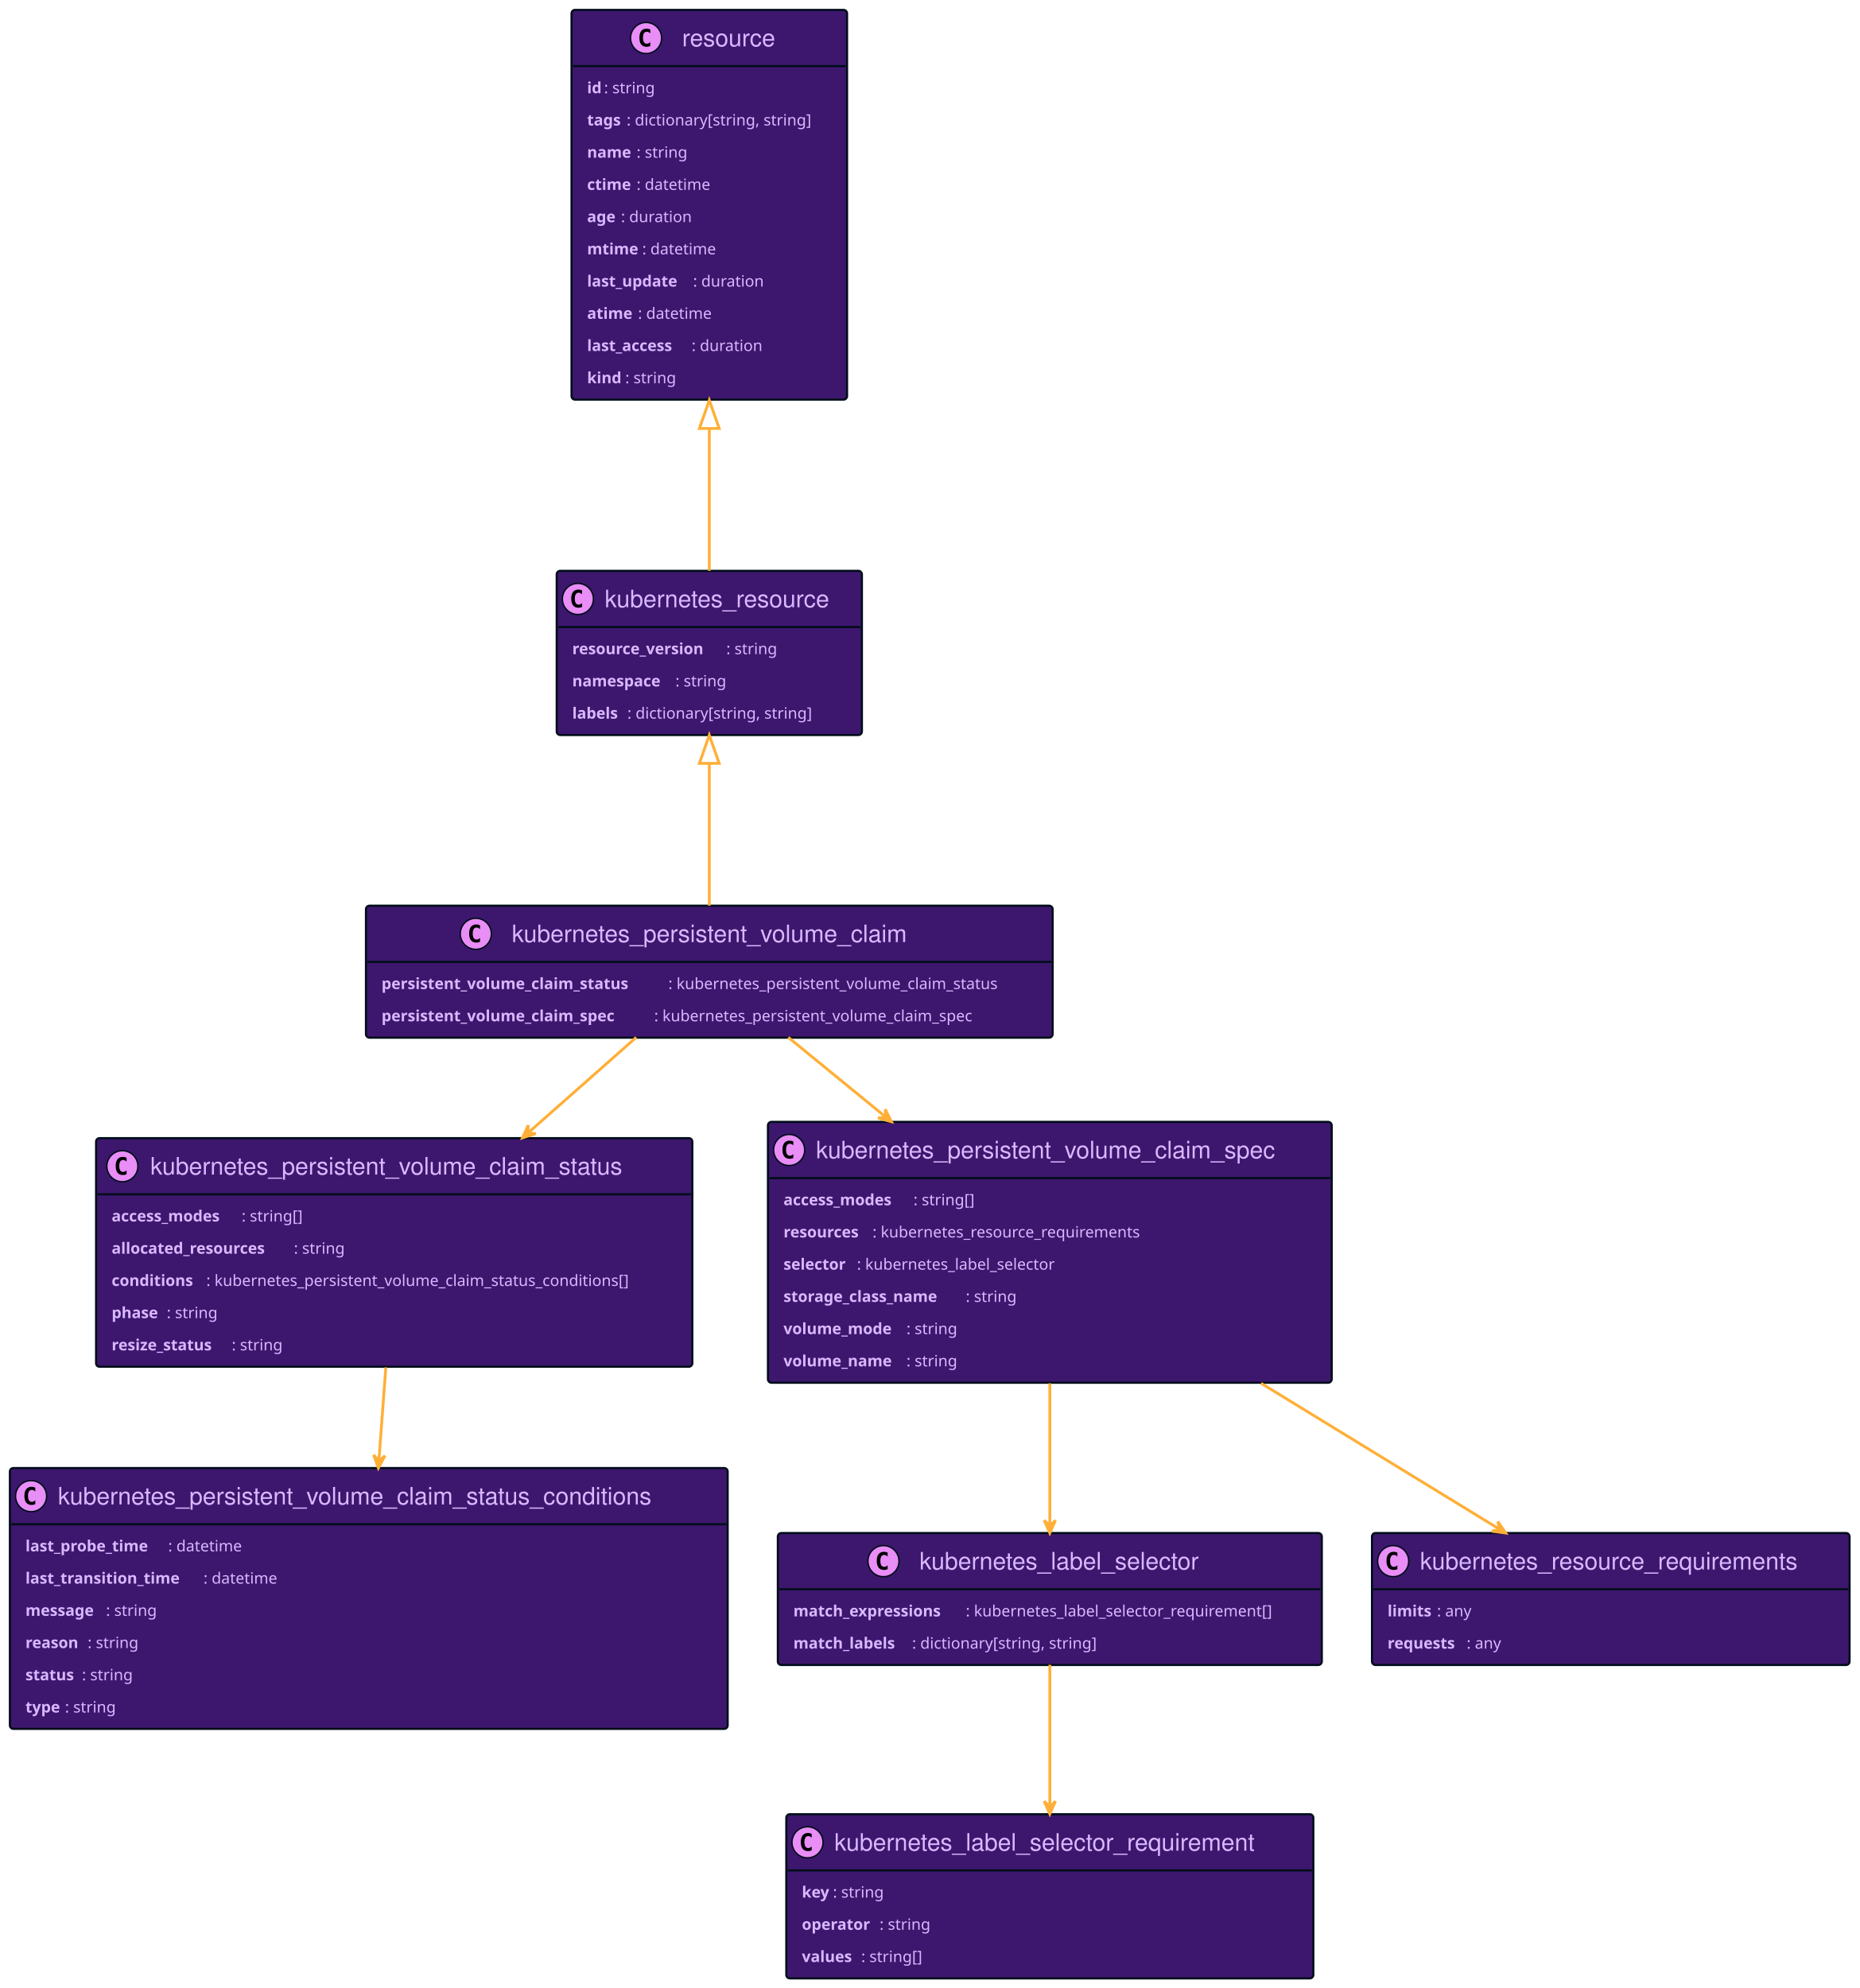
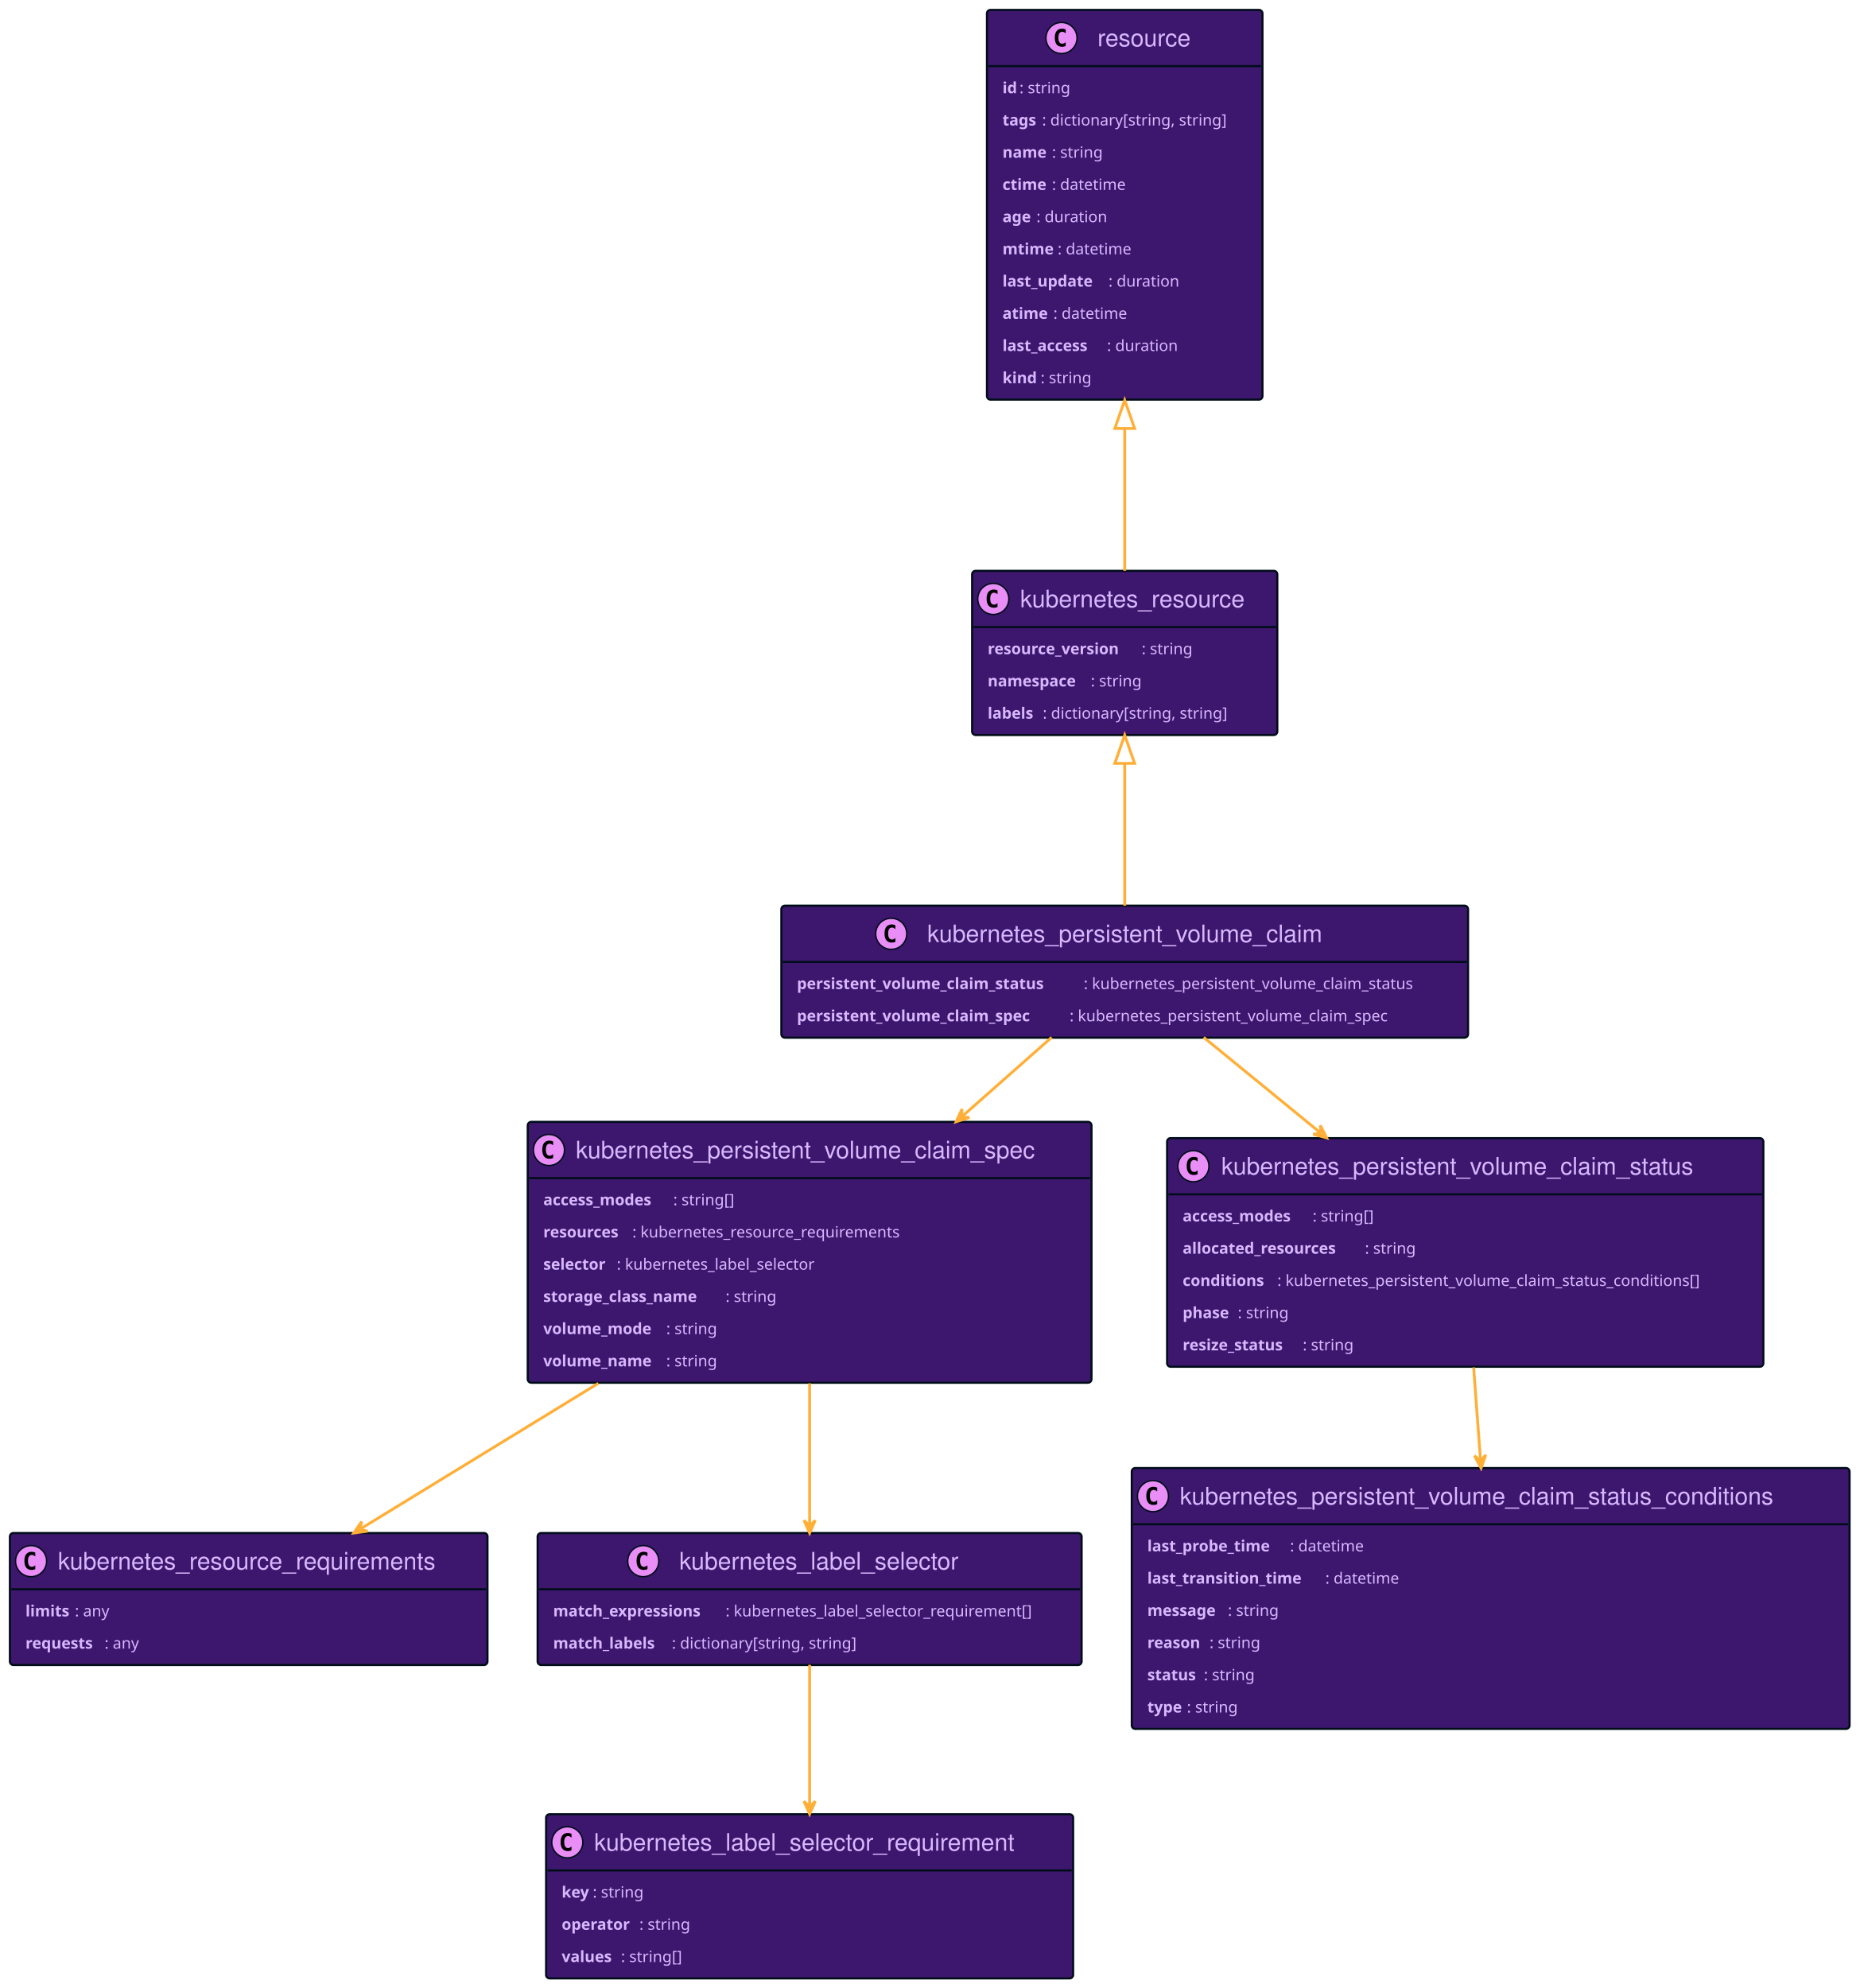
<svg xmlns="http://www.w3.org/2000/svg" xmlns:xlink="http://www.w3.org/1999/xlink" width="1316" height="1407" preserveAspectRatio="none" style="width:1316px;height:1407px;background:#00000000">
  <a xlink:actuate="onRequest" xlink:href="#a" xlink:show="new" xlink:title="#kubernetes_resource" xlink:type="simple" target="_top">
-     <rect id="a" width="216" height="116.203" x="394" y="404" fill="#3D176E" rx="2.5" ry="2.5" style="stroke:#000d19;stroke-width:1.5" />
-     <circle cx="409" cy="423.894" r="11" fill="#E98DF7" style="stroke:#000d19;stroke-width:1" />
-     <path d="M411.969 429.535q-.578.297-1.219.438-.64.156-1.344.156-2.5 0-3.828-1.64-1.312-1.657-1.312-4.782t1.312-4.781q1.328-1.656 3.828-1.656.703 0 1.344.156.656.156 1.219.453v2.719q-.625-.579-1.219-.844-.594-.281-1.219-.281-1.344 0-2.031 1.078-.688 1.062-.688 3.156 0 2.094.688 3.172.688 1.062 2.031 1.062.625 0 1.219-.265.594-.281 1.219-.86v2.72Z" />
-     <text x="428" y="429.78" fill="#D9B8FF" font-family="Helvetica" font-size="17" textLength="174">kubernetes_resource</text>
-     <path d="M395 443.789h214" style="stroke:#000d19;stroke-width:1.5" />
-     <text x="405" y="463" fill="#D9B8FF" font-family="sans-serif" font-size="11" font-weight="bold" textLength="109">resource_version</text>
-     <text x="514" y="463" fill="#D9B8FF" font-family="sans-serif" font-size="11" textLength="41">: string</text>
-     <text x="405" y="485.804" fill="#D9B8FF" font-family="sans-serif" font-size="11" font-weight="bold" textLength="73">namespace</text>
-     <text x="478" y="485.804" fill="#D9B8FF" font-family="sans-serif" font-size="11" textLength="41">: string</text>
-     <text x="405" y="508.609" fill="#D9B8FF" font-family="sans-serif" font-size="11" font-weight="bold" textLength="39">labels</text>
-     <text x="444" y="508.609" fill="#D9B8FF" font-family="sans-serif" font-size="11" textLength="145">: dictionary[string, string]</text>
+     <rect id="a" width="216" height="116.203" x="688" y="404" fill="#3D176E" rx="2.5" ry="2.5" style="stroke:#000d19;stroke-width:1.5" />
+     <circle cx="703" cy="423.894" r="11" fill="#E98DF7" style="stroke:#000d19;stroke-width:1" />
+     <path d="M705.969 429.535q-.578.297-1.219.438-.64.156-1.344.156-2.5 0-3.828-1.64-1.312-1.657-1.312-4.782t1.312-4.781q1.328-1.656 3.828-1.656.703 0 1.344.156.656.156 1.219.453v2.719q-.625-.579-1.219-.844-.594-.281-1.219-.281-1.343 0-2.031 1.078-.688 1.062-.688 3.156 0 2.094.688 3.172.688 1.062 2.031 1.062.625 0 1.219-.265.594-.281 1.219-.86v2.72Z" />
+     <text x="722" y="429.78" fill="#D9B8FF" font-family="Helvetica" font-size="17" textLength="174">kubernetes_resource</text>
+     <path d="M689 443.789h214" style="stroke:#000d19;stroke-width:1.5" />
+     <text x="699" y="463" fill="#D9B8FF" font-family="sans-serif" font-size="11" font-weight="bold" textLength="109">resource_version</text>
+     <text x="808" y="463" fill="#D9B8FF" font-family="sans-serif" font-size="11" textLength="41">: string</text>
+     <text x="699" y="485.804" fill="#D9B8FF" font-family="sans-serif" font-size="11" font-weight="bold" textLength="73">namespace</text>
+     <text x="772" y="485.804" fill="#D9B8FF" font-family="sans-serif" font-size="11" textLength="41">: string</text>
+     <text x="699" y="508.609" fill="#D9B8FF" font-family="sans-serif" font-size="11" font-weight="bold" textLength="39">labels</text>
+     <text x="738" y="508.609" fill="#D9B8FF" font-family="sans-serif" font-size="11" textLength="145">: dictionary[string, string]</text>
  </a>
  <a xlink:actuate="onRequest" xlink:href="#b" xlink:show="new" xlink:title="#resource" xlink:type="simple" target="_top">
-     <rect id="b" width="195" height="275.836" x="404.5" y="7" fill="#3D176E" rx="2.5" ry="2.5" style="stroke:#000d19;stroke-width:1.5" />
-     <circle cx="457.25" cy="26.895" r="11" fill="#E98DF7" style="stroke:#000d19;stroke-width:1" />
-     <path d="M460.219 32.535q-.578.297-1.219.438-.64.156-1.344.156-2.5 0-3.828-1.64-1.312-1.657-1.312-4.782t1.312-4.781q1.328-1.656 3.828-1.656.703 0 1.344.156.656.156 1.219.453v2.719q-.625-.578-1.219-.844-.594-.281-1.219-.281-1.344 0-2.031 1.078-.688 1.062-.688 3.156 0 2.094.688 3.172.688 1.062 2.031 1.062.625 0 1.219-.265.594-.281 1.219-.86v2.72Z" />
-     <text x="482.75" y="32.78" fill="#D9B8FF" font-family="Helvetica" font-size="17" textLength="71">resource</text>
-     <path d="M405.5 46.789h193" style="stroke:#000d19;stroke-width:1.5" />
-     <text x="415.5" y="65.999" fill="#D9B8FF" font-family="sans-serif" font-size="11" font-weight="bold" textLength="12">id</text>
-     <text x="427.5" y="65.999" fill="#D9B8FF" font-family="sans-serif" font-size="11" textLength="41">: string</text>
-     <text x="415.5" y="88.804" fill="#D9B8FF" font-family="sans-serif" font-size="11" font-weight="bold" textLength="28">tags</text>
-     <text x="443.5" y="88.804" fill="#D9B8FF" font-family="sans-serif" font-size="11" textLength="145">: dictionary[string, string]</text>
-     <text x="415.5" y="111.609" fill="#D9B8FF" font-family="sans-serif" font-size="11" font-weight="bold" textLength="35">name</text>
-     <text x="450.5" y="111.609" fill="#D9B8FF" font-family="sans-serif" font-size="11" textLength="41">: string</text>
-     <text x="415.5" y="134.414" fill="#D9B8FF" font-family="sans-serif" font-size="11" font-weight="bold" textLength="35">ctime</text>
-     <text x="450.5" y="134.414" fill="#D9B8FF" font-family="sans-serif" font-size="11" textLength="58">: datetime</text>
-     <text x="415.5" y="157.218" fill="#D9B8FF" font-family="sans-serif" font-size="11" font-weight="bold" textLength="24">age</text>
-     <text x="439.5" y="157.218" fill="#D9B8FF" font-family="sans-serif" font-size="11" textLength="55">: duration</text>
-     <text x="415.5" y="180.023" fill="#D9B8FF" font-family="sans-serif" font-size="11" font-weight="bold" textLength="39">mtime</text>
-     <text x="454.5" y="180.023" fill="#D9B8FF" font-family="sans-serif" font-size="11" textLength="58">: datetime</text>
-     <text x="415.5" y="202.828" fill="#D9B8FF" font-family="sans-serif" font-size="11" font-weight="bold" textLength="75">last_update</text>
-     <text x="490.5" y="202.828" fill="#D9B8FF" font-family="sans-serif" font-size="11" textLength="55">: duration</text>
-     <text x="415.5" y="225.632" fill="#D9B8FF" font-family="sans-serif" font-size="11" font-weight="bold" textLength="36">atime</text>
-     <text x="451.5" y="225.632" fill="#D9B8FF" font-family="sans-serif" font-size="11" textLength="58">: datetime</text>
-     <text x="415.5" y="248.437" fill="#D9B8FF" font-family="sans-serif" font-size="11" font-weight="bold" textLength="74">last_access</text>
-     <text x="489.5" y="248.437" fill="#D9B8FF" font-family="sans-serif" font-size="11" textLength="55">: duration</text>
-     <text x="415.5" y="271.242" fill="#D9B8FF" font-family="sans-serif" font-size="11" font-weight="bold" textLength="27">kind</text>
-     <text x="442.5" y="271.242" fill="#D9B8FF" font-family="sans-serif" font-size="11" textLength="41">: string</text>
+     <rect id="b" width="195" height="275.836" x="698.5" y="7" fill="#3D176E" rx="2.5" ry="2.5" style="stroke:#000d19;stroke-width:1.5" />
+     <circle cx="751.25" cy="26.895" r="11" fill="#E98DF7" style="stroke:#000d19;stroke-width:1" />
+     <path d="M754.219 32.535q-.578.297-1.219.438-.64.156-1.344.156-2.5 0-3.828-1.64-1.312-1.657-1.312-4.782t1.312-4.781q1.328-1.656 3.828-1.656.703 0 1.344.156.656.156 1.219.453v2.719q-.625-.578-1.219-.844-.594-.281-1.219-.281-1.343 0-2.031 1.078-.688 1.062-.688 3.156 0 2.094.688 3.172.688 1.062 2.031 1.062.625 0 1.219-.265.594-.281 1.219-.86v2.72Z" />
+     <text x="776.75" y="32.78" fill="#D9B8FF" font-family="Helvetica" font-size="17" textLength="71">resource</text>
+     <path d="M699.5 46.789h193" style="stroke:#000d19;stroke-width:1.5" />
+     <text x="709.5" y="65.999" fill="#D9B8FF" font-family="sans-serif" font-size="11" font-weight="bold" textLength="12">id</text>
+     <text x="721.5" y="65.999" fill="#D9B8FF" font-family="sans-serif" font-size="11" textLength="41">: string</text>
+     <text x="709.5" y="88.804" fill="#D9B8FF" font-family="sans-serif" font-size="11" font-weight="bold" textLength="28">tags</text>
+     <text x="737.5" y="88.804" fill="#D9B8FF" font-family="sans-serif" font-size="11" textLength="145">: dictionary[string, string]</text>
+     <text x="709.5" y="111.609" fill="#D9B8FF" font-family="sans-serif" font-size="11" font-weight="bold" textLength="35">name</text>
+     <text x="744.5" y="111.609" fill="#D9B8FF" font-family="sans-serif" font-size="11" textLength="41">: string</text>
+     <text x="709.5" y="134.414" fill="#D9B8FF" font-family="sans-serif" font-size="11" font-weight="bold" textLength="35">ctime</text>
+     <text x="744.5" y="134.414" fill="#D9B8FF" font-family="sans-serif" font-size="11" textLength="58">: datetime</text>
+     <text x="709.5" y="157.218" fill="#D9B8FF" font-family="sans-serif" font-size="11" font-weight="bold" textLength="24">age</text>
+     <text x="733.5" y="157.218" fill="#D9B8FF" font-family="sans-serif" font-size="11" textLength="55">: duration</text>
+     <text x="709.5" y="180.023" fill="#D9B8FF" font-family="sans-serif" font-size="11" font-weight="bold" textLength="39">mtime</text>
+     <text x="748.5" y="180.023" fill="#D9B8FF" font-family="sans-serif" font-size="11" textLength="58">: datetime</text>
+     <text x="709.5" y="202.828" fill="#D9B8FF" font-family="sans-serif" font-size="11" font-weight="bold" textLength="75">last_update</text>
+     <text x="784.5" y="202.828" fill="#D9B8FF" font-family="sans-serif" font-size="11" textLength="55">: duration</text>
+     <text x="709.5" y="225.632" fill="#D9B8FF" font-family="sans-serif" font-size="11" font-weight="bold" textLength="36">atime</text>
+     <text x="745.5" y="225.632" fill="#D9B8FF" font-family="sans-serif" font-size="11" textLength="58">: datetime</text>
+     <text x="709.5" y="248.437" fill="#D9B8FF" font-family="sans-serif" font-size="11" font-weight="bold" textLength="74">last_access</text>
+     <text x="783.5" y="248.437" fill="#D9B8FF" font-family="sans-serif" font-size="11" textLength="55">: duration</text>
+     <text x="709.5" y="271.242" fill="#D9B8FF" font-family="sans-serif" font-size="11" font-weight="bold" textLength="27">kind</text>
+     <text x="736.5" y="271.242" fill="#D9B8FF" font-family="sans-serif" font-size="11" textLength="41">: string</text>
  </a>
-   <a xlink:actuate="onRequest" xlink:href="#c" xlink:show="new" xlink:title="#kubernetes_label_selector" xlink:type="simple" target="_top">
-     <rect id="c" width="385" height="93.398" x="550.5" y="1085" fill="#3D176E" rx="2.5" ry="2.5" style="stroke:#000d19;stroke-width:1.5" />
-     <circle cx="625.25" cy="1104.895" r="11" fill="#E98DF7" style="stroke:#000d19;stroke-width:1" />
-     <path d="M628.219 1110.535q-.578.297-1.219.438-.64.156-1.344.156-2.5 0-3.828-1.64-1.312-1.657-1.312-4.782t1.312-4.781q1.328-1.656 3.828-1.656.703 0 1.344.156.656.156 1.219.453v2.719q-.625-.578-1.219-.844-.594-.281-1.219-.281-1.343 0-2.031 1.078-.688 1.062-.688 3.156 0 2.094.688 3.172.688 1.062 2.031 1.062.625 0 1.219-.265.594-.281 1.219-.86v2.72Z" />
-     <text x="650.75" y="1110.78" fill="#D9B8FF" font-family="Helvetica" font-size="17" textLength="217">kubernetes_label_selector</text>
-     <path d="M551.5 1124.789h383" style="stroke:#000d19;stroke-width:1.5" />
-     <text x="561.5" y="1143.999" fill="#D9B8FF" font-family="sans-serif" font-size="11" font-weight="bold" textLength="122">match_expressions</text>
-     <text x="683.5" y="1143.999" fill="#D9B8FF" font-family="sans-serif" font-size="11" textLength="241">: kubernetes_label_selector_requirement[]</text>
-     <text x="561.5" y="1166.804" fill="#D9B8FF" font-family="sans-serif" font-size="11" font-weight="bold" textLength="84">match_labels</text>
-     <text x="645.5" y="1166.804" fill="#D9B8FF" font-family="sans-serif" font-size="11" textLength="145">: dictionary[string, string]</text>
+   <a xlink:actuate="onRequest" xlink:href="#c" xlink:show="new" xlink:title="#kubernetes_persistent_volume_claim" xlink:type="simple" target="_top">
+     <rect id="c" width="486" height="93.398" x="553" y="641" fill="#3D176E" rx="2.5" ry="2.5" style="stroke:#000d19;stroke-width:1.5" />
+     <circle cx="630.75" cy="660.894" r="11" fill="#E98DF7" style="stroke:#000d19;stroke-width:1" />
+     <path d="M633.719 666.535q-.578.297-1.219.438-.64.156-1.344.156-2.5 0-3.828-1.64-1.312-1.657-1.312-4.782t1.312-4.781q1.328-1.657 3.828-1.657.703 0 1.344.157.656.156 1.219.453v2.719q-.625-.578-1.219-.844-.594-.281-1.219-.281-1.343 0-2.031 1.078-.688 1.062-.688 3.156 0 2.094.688 3.172.688 1.062 2.031 1.062.625 0 1.219-.265.594-.282 1.219-.86v2.72Z" />
+     <text x="656.25" y="666.78" fill="#D9B8FF" font-family="Helvetica" font-size="17" textLength="312">kubernetes_persistent_volume_claim</text>
+     <path d="M554 680.789h484" style="stroke:#000d19;stroke-width:1.5" />
+     <text x="564" y="700" fill="#D9B8FF" font-family="sans-serif" font-size="11" font-weight="bold" textLength="203">persistent_volume_claim_status</text>
+     <text x="767" y="700" fill="#D9B8FF" font-family="sans-serif" font-size="11" textLength="261">: kubernetes_persistent_volume_claim_status</text>
+     <text x="564" y="722.804" fill="#D9B8FF" font-family="sans-serif" font-size="11" font-weight="bold" textLength="193">persistent_volume_claim_spec</text>
+     <text x="757" y="722.804" fill="#D9B8FF" font-family="sans-serif" font-size="11" textLength="252">: kubernetes_persistent_volume_claim_spec</text>
  </a>
-   <a xlink:actuate="onRequest" xlink:href="#d" xlink:show="new" xlink:title="#kubernetes_label_selector_requirement" xlink:type="simple" target="_top">
-     <rect id="d" width="373" height="116.203" x="556.5" y="1284" fill="#3D176E" rx="2.5" ry="2.5" style="stroke:#000d19;stroke-width:1.5" />
-     <circle cx="571.5" cy="1303.895" r="11" fill="#E98DF7" style="stroke:#000d19;stroke-width:1" />
-     <path d="M574.469 1309.535q-.578.297-1.219.438-.64.156-1.344.156-2.5 0-3.828-1.64-1.312-1.657-1.312-4.782t1.312-4.781q1.328-1.656 3.828-1.656.703 0 1.344.156.656.156 1.219.453v2.719q-.625-.578-1.219-.844-.594-.281-1.219-.281-1.343 0-2.031 1.078-.688 1.062-.688 3.156 0 2.094.688 3.172.688 1.062 2.031 1.062.625 0 1.219-.265.594-.281 1.219-.86v2.72Z" />
-     <text x="590.5" y="1309.78" fill="#D9B8FF" font-family="Helvetica" font-size="17" textLength="331">kubernetes_label_selector_requirement</text>
-     <path d="M557.5 1323.789h371" style="stroke:#000d19;stroke-width:1.5" />
-     <text x="567.5" y="1342.999" fill="#D9B8FF" font-family="sans-serif" font-size="11" font-weight="bold" textLength="22">key</text>
-     <text x="589.5" y="1342.999" fill="#D9B8FF" font-family="sans-serif" font-size="11" textLength="41">: string</text>
-     <text x="567.5" y="1365.804" fill="#D9B8FF" font-family="sans-serif" font-size="11" font-weight="bold" textLength="55">operator</text>
-     <text x="622.5" y="1365.804" fill="#D9B8FF" font-family="sans-serif" font-size="11" textLength="41">: string</text>
-     <text x="567.5" y="1388.609" fill="#D9B8FF" font-family="sans-serif" font-size="11" font-weight="bold" textLength="42">values</text>
-     <text x="609.5" y="1388.609" fill="#D9B8FF" font-family="sans-serif" font-size="11" textLength="49">: string[]</text>
+   <a xlink:actuate="onRequest" xlink:href="#d" xlink:show="new" xlink:title="#kubernetes_resource_requirements" xlink:type="simple" target="_top">
+     <rect id="d" width="338" height="93.398" x="7" y="1085" fill="#3D176E" rx="2.5" ry="2.5" style="stroke:#000d19;stroke-width:1.5" />
+     <circle cx="22" cy="1104.895" r="11" fill="#E98DF7" style="stroke:#000d19;stroke-width:1" />
+     <path d="M24.969 1110.535q-.578.297-1.219.438-.64.156-1.344.156-2.5 0-3.828-1.64-1.312-1.657-1.312-4.782t1.312-4.781q1.328-1.656 3.828-1.656.703 0 1.344.156.656.156 1.219.453v2.719q-.625-.578-1.219-.844-.594-.281-1.219-.281-1.343 0-2.031 1.078-.688 1.062-.688 3.156 0 2.094.688 3.172.688 1.062 2.031 1.062.625 0 1.219-.265.594-.281 1.219-.86v2.72Z" />
+     <text x="41" y="1110.78" fill="#D9B8FF" font-family="Helvetica" font-size="17" textLength="296">kubernetes_resource_requirements</text>
+     <path d="M8 1124.789h336" style="stroke:#000d19;stroke-width:1.5" />
+     <text x="18" y="1143.999" fill="#D9B8FF" font-family="sans-serif" font-size="11" font-weight="bold" textLength="35">limits</text>
+     <text x="53" y="1143.999" fill="#D9B8FF" font-family="sans-serif" font-size="11" textLength="28">: any</text>
+     <text x="18" y="1166.804" fill="#D9B8FF" font-family="sans-serif" font-size="11" font-weight="bold" textLength="56">requests</text>
+     <text x="74" y="1166.804" fill="#D9B8FF" font-family="sans-serif" font-size="11" textLength="28">: any</text>
  </a>
-   <a xlink:actuate="onRequest" xlink:href="#e" xlink:show="new" xlink:title="#kubernetes_resource_requirements" xlink:type="simple" target="_top">
-     <rect id="e" width="338" height="93.398" x="971" y="1085" fill="#3D176E" rx="2.5" ry="2.5" style="stroke:#000d19;stroke-width:1.5" />
-     <circle cx="986" cy="1104.895" r="11" fill="#E98DF7" style="stroke:#000d19;stroke-width:1" />
-     <path d="M988.969 1110.535q-.578.297-1.219.438-.64.156-1.344.156-2.5 0-3.828-1.64-1.312-1.657-1.312-4.782t1.312-4.781q1.328-1.656 3.828-1.656.703 0 1.344.156.656.156 1.219.453v2.719q-.625-.578-1.219-.844-.594-.281-1.219-.281-1.343 0-2.031 1.078-.688 1.062-.688 3.156 0 2.094.688 3.172.688 1.062 2.031 1.062.625 0 1.219-.265.594-.281 1.219-.86v2.72Z" />
-     <text x="1005" y="1110.78" fill="#D9B8FF" font-family="Helvetica" font-size="17" textLength="296">kubernetes_resource_requirements</text>
-     <path d="M972 1124.789h336" style="stroke:#000d19;stroke-width:1.5" />
-     <text x="982" y="1143.999" fill="#D9B8FF" font-family="sans-serif" font-size="11" font-weight="bold" textLength="35">limits</text>
-     <text x="1017" y="1143.999" fill="#D9B8FF" font-family="sans-serif" font-size="11" textLength="28">: any</text>
-     <text x="982" y="1166.804" fill="#D9B8FF" font-family="sans-serif" font-size="11" font-weight="bold" textLength="56">requests</text>
-     <text x="1038" y="1166.804" fill="#D9B8FF" font-family="sans-serif" font-size="11" textLength="28">: any</text>
+   <a xlink:actuate="onRequest" xlink:href="#e" xlink:show="new" xlink:title="#kubernetes_persistent_volume_claim_spec" xlink:type="simple" target="_top">
+     <rect id="e" width="399" height="184.617" x="373.5" y="794" fill="#3D176E" rx="2.5" ry="2.5" style="stroke:#000d19;stroke-width:1.5" />
+     <circle cx="388.5" cy="813.894" r="11" fill="#E98DF7" style="stroke:#000d19;stroke-width:1" />
+     <path d="M391.469 819.535q-.578.297-1.219.438-.64.156-1.344.156-2.5 0-3.828-1.64-1.312-1.657-1.312-4.782t1.312-4.781q1.328-1.657 3.828-1.657.703 0 1.344.157.656.156 1.219.453v2.719q-.625-.578-1.219-.844-.594-.281-1.219-.281-1.344 0-2.031 1.078-.688 1.062-.688 3.156 0 2.094.688 3.172.688 1.062 2.031 1.062.625 0 1.219-.265.594-.282 1.219-.86v2.72Z" />
+     <text x="407.5" y="819.78" fill="#D9B8FF" font-family="Helvetica" font-size="17" textLength="357">kubernetes_persistent_volume_claim_spec</text>
+     <path d="M374.5 833.789h397" style="stroke:#000d19;stroke-width:1.5" />
+     <text x="384.5" y="853" fill="#D9B8FF" font-family="sans-serif" font-size="11" font-weight="bold" textLength="92">access_modes</text>
+     <text x="476.5" y="853" fill="#D9B8FF" font-family="sans-serif" font-size="11" textLength="49">: string[]</text>
+     <text x="384.5" y="875.804" fill="#D9B8FF" font-family="sans-serif" font-size="11" font-weight="bold" textLength="63">resources</text>
+     <text x="447.5" y="875.804" fill="#D9B8FF" font-family="sans-serif" font-size="11" textLength="212">: kubernetes_resource_requirements</text>
+     <text x="384.5" y="898.609" fill="#D9B8FF" font-family="sans-serif" font-size="11" font-weight="bold" textLength="52">selector</text>
+     <text x="436.5" y="898.609" fill="#D9B8FF" font-family="sans-serif" font-size="11" textLength="157">: kubernetes_label_selector</text>
+     <text x="384.5" y="921.414" fill="#D9B8FF" font-family="sans-serif" font-size="11" font-weight="bold" textLength="129">storage_class_name</text>
+     <text x="513.5" y="921.414" fill="#D9B8FF" font-family="sans-serif" font-size="11" textLength="41">: string</text>
+     <text x="384.5" y="944.218" fill="#D9B8FF" font-family="sans-serif" font-size="11" font-weight="bold" textLength="87">volume_mode</text>
+     <text x="471.5" y="944.218" fill="#D9B8FF" font-family="sans-serif" font-size="11" textLength="41">: string</text>
+     <text x="384.5" y="967.023" fill="#D9B8FF" font-family="sans-serif" font-size="11" font-weight="bold" textLength="87">volume_name</text>
+     <text x="471.5" y="967.023" fill="#D9B8FF" font-family="sans-serif" font-size="11" textLength="41">: string</text>
  </a>
-   <a xlink:actuate="onRequest" xlink:href="#f" xlink:show="new" xlink:title="#kubernetes_persistent_volume_claim" xlink:type="simple" target="_top">
-     <rect id="f" width="486" height="93.398" x="259" y="641" fill="#3D176E" rx="2.5" ry="2.5" style="stroke:#000d19;stroke-width:1.5" />
-     <circle cx="336.75" cy="660.894" r="11" fill="#E98DF7" style="stroke:#000d19;stroke-width:1" />
-     <path d="M339.719 666.535q-.578.297-1.219.438-.64.156-1.344.156-2.5 0-3.828-1.64-1.312-1.657-1.312-4.782t1.312-4.781q1.328-1.657 3.828-1.657.703 0 1.344.157.656.156 1.219.453v2.719q-.625-.578-1.219-.844-.594-.281-1.219-.281-1.344 0-2.031 1.078-.688 1.062-.688 3.156 0 2.094.688 3.172.688 1.062 2.031 1.062.625 0 1.219-.265.594-.282 1.219-.86v2.72Z" />
-     <text x="362.25" y="666.78" fill="#D9B8FF" font-family="Helvetica" font-size="17" textLength="312">kubernetes_persistent_volume_claim</text>
-     <path d="M260 680.789h484" style="stroke:#000d19;stroke-width:1.5" />
-     <text x="270" y="700" fill="#D9B8FF" font-family="sans-serif" font-size="11" font-weight="bold" textLength="203">persistent_volume_claim_status</text>
-     <text x="473" y="700" fill="#D9B8FF" font-family="sans-serif" font-size="11" textLength="261">: kubernetes_persistent_volume_claim_status</text>
-     <text x="270" y="722.804" fill="#D9B8FF" font-family="sans-serif" font-size="11" font-weight="bold" textLength="193">persistent_volume_claim_spec</text>
-     <text x="463" y="722.804" fill="#D9B8FF" font-family="sans-serif" font-size="11" textLength="252">: kubernetes_persistent_volume_claim_spec</text>
+   <a xlink:actuate="onRequest" xlink:href="#f" xlink:show="new" xlink:title="#kubernetes_label_selector" xlink:type="simple" target="_top">
+     <rect id="f" width="385" height="93.398" x="380.5" y="1085" fill="#3D176E" rx="2.5" ry="2.5" style="stroke:#000d19;stroke-width:1.5" />
+     <circle cx="455.25" cy="1104.895" r="11" fill="#E98DF7" style="stroke:#000d19;stroke-width:1" />
+     <path d="M458.219 1110.535q-.578.297-1.219.438-.64.156-1.344.156-2.5 0-3.828-1.64-1.312-1.657-1.312-4.782t1.312-4.781q1.328-1.656 3.828-1.656.703 0 1.344.156.656.156 1.219.453v2.719q-.625-.578-1.219-.844-.594-.281-1.219-.281-1.344 0-2.031 1.078-.688 1.062-.688 3.156 0 2.094.688 3.172.688 1.062 2.031 1.062.625 0 1.219-.265.594-.281 1.219-.86v2.72Z" />
+     <text x="480.75" y="1110.78" fill="#D9B8FF" font-family="Helvetica" font-size="17" textLength="217">kubernetes_label_selector</text>
+     <path d="M381.5 1124.789h383" style="stroke:#000d19;stroke-width:1.5" />
+     <text x="391.5" y="1143.999" fill="#D9B8FF" font-family="sans-serif" font-size="11" font-weight="bold" textLength="122">match_expressions</text>
+     <text x="513.5" y="1143.999" fill="#D9B8FF" font-family="sans-serif" font-size="11" textLength="241">: kubernetes_label_selector_requirement[]</text>
+     <text x="391.5" y="1166.804" fill="#D9B8FF" font-family="sans-serif" font-size="11" font-weight="bold" textLength="84">match_labels</text>
+     <text x="475.5" y="1166.804" fill="#D9B8FF" font-family="sans-serif" font-size="11" textLength="145">: dictionary[string, string]</text>
  </a>
-   <a xlink:actuate="onRequest" xlink:href="#g" xlink:show="new" xlink:title="#kubernetes_persistent_volume_claim_status" xlink:type="simple" target="_top">
-     <rect id="g" width="422" height="161.813" x="68" y="805.5" fill="#3D176E" rx="2.5" ry="2.5" style="stroke:#000d19;stroke-width:1.5" />
-     <circle cx="86.6" cy="825.394" r="11" fill="#E98DF7" style="stroke:#000d19;stroke-width:1" />
-     <path d="M89.569 831.035q-.578.297-1.219.438-.64.156-1.344.156-2.5 0-3.828-1.64-1.312-1.657-1.312-4.782t1.312-4.781q1.328-1.657 3.828-1.657.703 0 1.344.157.656.156 1.219.453v2.719q-.625-.578-1.219-.844-.594-.281-1.219-.281-1.344 0-2.031 1.078-.688 1.062-.688 3.156 0 2.094.688 3.172.688 1.062 2.031 1.062.625 0 1.219-.265.594-.282 1.219-.86v2.72Z" />
-     <text x="106.4" y="831.28" fill="#D9B8FF" font-family="Helvetica" font-size="17" textLength="372">kubernetes_persistent_volume_claim_status</text>
-     <path d="M69 845.289h420" style="stroke:#000d19;stroke-width:1.5" />
-     <text x="79" y="864.5" fill="#D9B8FF" font-family="sans-serif" font-size="11" font-weight="bold" textLength="92">access_modes</text>
-     <text x="171" y="864.5" fill="#D9B8FF" font-family="sans-serif" font-size="11" textLength="49">: string[]</text>
-     <text x="79" y="887.304" fill="#D9B8FF" font-family="sans-serif" font-size="11" font-weight="bold" textLength="129">allocated_resources</text>
-     <text x="208" y="887.304" fill="#D9B8FF" font-family="sans-serif" font-size="11" textLength="41">: string</text>
-     <text x="79" y="910.109" fill="#D9B8FF" font-family="sans-serif" font-size="11" font-weight="bold" textLength="67">conditions</text>
-     <text x="146" y="910.109" fill="#D9B8FF" font-family="sans-serif" font-size="11" textLength="333">: kubernetes_persistent_volume_claim_status_conditions[]</text>
-     <text x="79" y="932.914" fill="#D9B8FF" font-family="sans-serif" font-size="11" font-weight="bold" textLength="39">phase</text>
-     <text x="118" y="932.914" fill="#D9B8FF" font-family="sans-serif" font-size="11" textLength="41">: string</text>
-     <text x="79" y="955.718" fill="#D9B8FF" font-family="sans-serif" font-size="11" font-weight="bold" textLength="85">resize_status</text>
-     <text x="164" y="955.718" fill="#D9B8FF" font-family="sans-serif" font-size="11" textLength="41">: string</text>
+   <a xlink:actuate="onRequest" xlink:href="#g" xlink:show="new" xlink:title="#kubernetes_label_selector_requirement" xlink:type="simple" target="_top">
+     <rect id="g" width="373" height="116.203" x="386.5" y="1284" fill="#3D176E" rx="2.5" ry="2.5" style="stroke:#000d19;stroke-width:1.5" />
+     <circle cx="401.5" cy="1303.895" r="11" fill="#E98DF7" style="stroke:#000d19;stroke-width:1" />
+     <path d="M404.469 1309.535q-.578.297-1.219.438-.64.156-1.344.156-2.5 0-3.828-1.64-1.312-1.657-1.312-4.782t1.312-4.781q1.328-1.656 3.828-1.656.703 0 1.344.156.656.156 1.219.453v2.719q-.625-.578-1.219-.844-.594-.281-1.219-.281-1.344 0-2.031 1.078-.688 1.062-.688 3.156 0 2.094.688 3.172.688 1.062 2.031 1.062.625 0 1.219-.265.594-.281 1.219-.86v2.72Z" />
+     <text x="420.5" y="1309.78" fill="#D9B8FF" font-family="Helvetica" font-size="17" textLength="331">kubernetes_label_selector_requirement</text>
+     <path d="M387.5 1323.789h371" style="stroke:#000d19;stroke-width:1.5" />
+     <text x="397.5" y="1342.999" fill="#D9B8FF" font-family="sans-serif" font-size="11" font-weight="bold" textLength="22">key</text>
+     <text x="419.5" y="1342.999" fill="#D9B8FF" font-family="sans-serif" font-size="11" textLength="41">: string</text>
+     <text x="397.5" y="1365.804" fill="#D9B8FF" font-family="sans-serif" font-size="11" font-weight="bold" textLength="55">operator</text>
+     <text x="452.5" y="1365.804" fill="#D9B8FF" font-family="sans-serif" font-size="11" textLength="41">: string</text>
+     <text x="397.5" y="1388.609" fill="#D9B8FF" font-family="sans-serif" font-size="11" font-weight="bold" textLength="42">values</text>
+     <text x="439.5" y="1388.609" fill="#D9B8FF" font-family="sans-serif" font-size="11" textLength="49">: string[]</text>
  </a>
-   <a xlink:actuate="onRequest" xlink:href="#h" xlink:show="new" xlink:title="#kubernetes_persistent_volume_claim_status_conditions" xlink:type="simple" target="_top">
-     <rect id="h" width="508" height="184.617" x="7" y="1039" fill="#3D176E" rx="2.5" ry="2.5" style="stroke:#000d19;stroke-width:1.5" />
-     <circle cx="22" cy="1058.895" r="11" fill="#E98DF7" style="stroke:#000d19;stroke-width:1" />
-     <path d="M24.969 1064.535q-.578.297-1.219.438-.64.156-1.344.156-2.5 0-3.828-1.64-1.312-1.657-1.312-4.782t1.312-4.781q1.328-1.656 3.828-1.656.703 0 1.344.156.656.156 1.219.453v2.719q-.625-.578-1.219-.844-.594-.281-1.219-.281-1.343 0-2.031 1.078-.688 1.062-.688 3.156 0 2.094.688 3.172.688 1.062 2.031 1.062.625 0 1.219-.265.594-.281 1.219-.86v2.72Z" />
-     <text x="41" y="1064.78" fill="#D9B8FF" font-family="Helvetica" font-size="17" textLength="466">kubernetes_persistent_volume_claim_status_conditions</text>
-     <path d="M8 1078.789h506" style="stroke:#000d19;stroke-width:1.5" />
-     <text x="18" y="1097.999" fill="#D9B8FF" font-family="sans-serif" font-size="11" font-weight="bold" textLength="101">last_probe_time</text>
-     <text x="119" y="1097.999" fill="#D9B8FF" font-family="sans-serif" font-size="11" textLength="58">: datetime</text>
-     <text x="18" y="1120.804" fill="#D9B8FF" font-family="sans-serif" font-size="11" font-weight="bold" textLength="126">last_transition_time</text>
-     <text x="144" y="1120.804" fill="#D9B8FF" font-family="sans-serif" font-size="11" textLength="58">: datetime</text>
-     <text x="18" y="1143.609" fill="#D9B8FF" font-family="sans-serif" font-size="11" font-weight="bold" textLength="57">message</text>
-     <text x="75" y="1143.609" fill="#D9B8FF" font-family="sans-serif" font-size="11" textLength="41">: string</text>
-     <text x="18" y="1166.414" fill="#D9B8FF" font-family="sans-serif" font-size="11" font-weight="bold" textLength="44">reason</text>
-     <text x="62" y="1166.414" fill="#D9B8FF" font-family="sans-serif" font-size="11" textLength="41">: string</text>
-     <text x="18" y="1189.218" fill="#D9B8FF" font-family="sans-serif" font-size="11" font-weight="bold" textLength="40">status</text>
-     <text x="58" y="1189.218" fill="#D9B8FF" font-family="sans-serif" font-size="11" textLength="41">: string</text>
-     <text x="18" y="1212.023" fill="#D9B8FF" font-family="sans-serif" font-size="11" font-weight="bold" textLength="28">type</text>
-     <text x="46" y="1212.023" fill="#D9B8FF" font-family="sans-serif" font-size="11" textLength="41">: string</text>
+   <a xlink:actuate="onRequest" xlink:href="#h" xlink:show="new" xlink:title="#kubernetes_persistent_volume_claim_status" xlink:type="simple" target="_top">
+     <rect id="h" width="422" height="161.813" x="826" y="805.5" fill="#3D176E" rx="2.5" ry="2.5" style="stroke:#000d19;stroke-width:1.5" />
+     <circle cx="844.6" cy="825.394" r="11" fill="#E98DF7" style="stroke:#000d19;stroke-width:1" />
+     <path d="M847.569 831.035q-.578.297-1.219.438-.64.156-1.344.156-2.5 0-3.828-1.64-1.312-1.657-1.312-4.782t1.312-4.781q1.328-1.657 3.828-1.657.703 0 1.344.157.656.156 1.219.453v2.719q-.625-.578-1.219-.844-.594-.281-1.219-.281-1.343 0-2.031 1.078-.688 1.062-.688 3.156 0 2.094.688 3.172.688 1.062 2.031 1.062.625 0 1.219-.265.594-.282 1.219-.86v2.72Z" />
+     <text x="864.4" y="831.28" fill="#D9B8FF" font-family="Helvetica" font-size="17" textLength="372">kubernetes_persistent_volume_claim_status</text>
+     <path d="M827 845.289h420" style="stroke:#000d19;stroke-width:1.5" />
+     <text x="837" y="864.5" fill="#D9B8FF" font-family="sans-serif" font-size="11" font-weight="bold" textLength="92">access_modes</text>
+     <text x="929" y="864.5" fill="#D9B8FF" font-family="sans-serif" font-size="11" textLength="49">: string[]</text>
+     <text x="837" y="887.304" fill="#D9B8FF" font-family="sans-serif" font-size="11" font-weight="bold" textLength="129">allocated_resources</text>
+     <text x="966" y="887.304" fill="#D9B8FF" font-family="sans-serif" font-size="11" textLength="41">: string</text>
+     <text x="837" y="910.109" fill="#D9B8FF" font-family="sans-serif" font-size="11" font-weight="bold" textLength="67">conditions</text>
+     <text x="904" y="910.109" fill="#D9B8FF" font-family="sans-serif" font-size="11" textLength="333">: kubernetes_persistent_volume_claim_status_conditions[]</text>
+     <text x="837" y="932.914" fill="#D9B8FF" font-family="sans-serif" font-size="11" font-weight="bold" textLength="39">phase</text>
+     <text x="876" y="932.914" fill="#D9B8FF" font-family="sans-serif" font-size="11" textLength="41">: string</text>
+     <text x="837" y="955.718" fill="#D9B8FF" font-family="sans-serif" font-size="11" font-weight="bold" textLength="85">resize_status</text>
+     <text x="922" y="955.718" fill="#D9B8FF" font-family="sans-serif" font-size="11" textLength="41">: string</text>
  </a>
-   <a xlink:actuate="onRequest" xlink:href="#i" xlink:show="new" xlink:title="#kubernetes_persistent_volume_claim_spec" xlink:type="simple" target="_top">
-     <rect id="i" width="399" height="184.617" x="543.5" y="794" fill="#3D176E" rx="2.5" ry="2.5" style="stroke:#000d19;stroke-width:1.5" />
-     <circle cx="558.5" cy="813.894" r="11" fill="#E98DF7" style="stroke:#000d19;stroke-width:1" />
-     <path d="M561.469 819.535q-.578.297-1.219.438-.64.156-1.344.156-2.5 0-3.828-1.64-1.312-1.657-1.312-4.782t1.312-4.781q1.328-1.657 3.828-1.657.703 0 1.344.157.656.156 1.219.453v2.719q-.625-.578-1.219-.844-.594-.281-1.219-.281-1.343 0-2.031 1.078-.688 1.062-.688 3.156 0 2.094.688 3.172.688 1.062 2.031 1.062.625 0 1.219-.265.594-.282 1.219-.86v2.72Z" />
-     <text x="577.5" y="819.78" fill="#D9B8FF" font-family="Helvetica" font-size="17" textLength="357">kubernetes_persistent_volume_claim_spec</text>
-     <path d="M544.5 833.789h397" style="stroke:#000d19;stroke-width:1.5" />
-     <text x="554.5" y="853" fill="#D9B8FF" font-family="sans-serif" font-size="11" font-weight="bold" textLength="92">access_modes</text>
-     <text x="646.5" y="853" fill="#D9B8FF" font-family="sans-serif" font-size="11" textLength="49">: string[]</text>
-     <text x="554.5" y="875.804" fill="#D9B8FF" font-family="sans-serif" font-size="11" font-weight="bold" textLength="63">resources</text>
-     <text x="617.5" y="875.804" fill="#D9B8FF" font-family="sans-serif" font-size="11" textLength="212">: kubernetes_resource_requirements</text>
-     <text x="554.5" y="898.609" fill="#D9B8FF" font-family="sans-serif" font-size="11" font-weight="bold" textLength="52">selector</text>
-     <text x="606.5" y="898.609" fill="#D9B8FF" font-family="sans-serif" font-size="11" textLength="157">: kubernetes_label_selector</text>
-     <text x="554.5" y="921.414" fill="#D9B8FF" font-family="sans-serif" font-size="11" font-weight="bold" textLength="129">storage_class_name</text>
-     <text x="683.5" y="921.414" fill="#D9B8FF" font-family="sans-serif" font-size="11" textLength="41">: string</text>
-     <text x="554.5" y="944.218" fill="#D9B8FF" font-family="sans-serif" font-size="11" font-weight="bold" textLength="87">volume_mode</text>
-     <text x="641.5" y="944.218" fill="#D9B8FF" font-family="sans-serif" font-size="11" textLength="41">: string</text>
-     <text x="554.5" y="967.023" fill="#D9B8FF" font-family="sans-serif" font-size="11" font-weight="bold" textLength="87">volume_name</text>
-     <text x="641.5" y="967.023" fill="#D9B8FF" font-family="sans-serif" font-size="11" textLength="41">: string</text>
+   <a xlink:actuate="onRequest" xlink:href="#i" xlink:show="new" xlink:title="#kubernetes_persistent_volume_claim_status_conditions" xlink:type="simple" target="_top">
+     <rect id="i" width="508" height="184.617" x="801" y="1039" fill="#3D176E" rx="2.5" ry="2.5" style="stroke:#000d19;stroke-width:1.5" />
+     <circle cx="816" cy="1058.895" r="11" fill="#E98DF7" style="stroke:#000d19;stroke-width:1" />
+     <path d="M818.969 1064.535q-.578.297-1.219.438-.64.156-1.344.156-2.5 0-3.828-1.64-1.312-1.657-1.312-4.782t1.312-4.781q1.328-1.656 3.828-1.656.703 0 1.344.156.656.156 1.219.453v2.719q-.625-.578-1.219-.844-.594-.281-1.219-.281-1.343 0-2.031 1.078-.688 1.062-.688 3.156 0 2.094.688 3.172.688 1.062 2.031 1.062.625 0 1.219-.265.594-.281 1.219-.86v2.72Z" />
+     <text x="835" y="1064.78" fill="#D9B8FF" font-family="Helvetica" font-size="17" textLength="466">kubernetes_persistent_volume_claim_status_conditions</text>
+     <path d="M802 1078.789h506" style="stroke:#000d19;stroke-width:1.5" />
+     <text x="812" y="1097.999" fill="#D9B8FF" font-family="sans-serif" font-size="11" font-weight="bold" textLength="101">last_probe_time</text>
+     <text x="913" y="1097.999" fill="#D9B8FF" font-family="sans-serif" font-size="11" textLength="58">: datetime</text>
+     <text x="812" y="1120.804" fill="#D9B8FF" font-family="sans-serif" font-size="11" font-weight="bold" textLength="126">last_transition_time</text>
+     <text x="938" y="1120.804" fill="#D9B8FF" font-family="sans-serif" font-size="11" textLength="58">: datetime</text>
+     <text x="812" y="1143.609" fill="#D9B8FF" font-family="sans-serif" font-size="11" font-weight="bold" textLength="57">message</text>
+     <text x="869" y="1143.609" fill="#D9B8FF" font-family="sans-serif" font-size="11" textLength="41">: string</text>
+     <text x="812" y="1166.414" fill="#D9B8FF" font-family="sans-serif" font-size="11" font-weight="bold" textLength="44">reason</text>
+     <text x="856" y="1166.414" fill="#D9B8FF" font-family="sans-serif" font-size="11" textLength="41">: string</text>
+     <text x="812" y="1189.218" fill="#D9B8FF" font-family="sans-serif" font-size="11" font-weight="bold" textLength="40">status</text>
+     <text x="852" y="1189.218" fill="#D9B8FF" font-family="sans-serif" font-size="11" textLength="41">: string</text>
+     <text x="812" y="1212.023" fill="#D9B8FF" font-family="sans-serif" font-size="11" font-weight="bold" textLength="28">type</text>
+     <text x="840" y="1212.023" fill="#D9B8FF" font-family="sans-serif" font-size="11" textLength="41">: string</text>
  </a>
-   <path fill="none" d="M502 303.49v100.47m-7-100.71 7-20 7 20h-14zm248 875.01v100.42" style="stroke:#ffaf37;stroke-width:2" />
-   <path fill="#FFAF37" d="m743 1283.8 4-9-4 4-4-4 4 9z" style="stroke:#ffaf37;stroke-width:2" />
-   <path fill="none" d="M502 540.44V641m-7-100.73 7-20 7 20h-14zm-44.72 193.92c-22.81 20.15-50.36 44.49-76.63 67.7" style="stroke:#ffaf37;stroke-width:2" />
-   <path fill="#FFAF37" d="m369.78 805.3 9.39-2.972-5.647-.343.343-5.646-4.086 8.961z" style="stroke:#ffaf37;stroke-width:2" />
-   <path fill="none" d="M557.9 734.19c20.63 16.87 44.86 36.67 68.86 56.29" style="stroke:#ffaf37;stroke-width:2" />
-   <path fill="#FFAF37" d="m630.92 793.88-4.427-8.798.56 5.63-5.63.559 9.497 2.609z" style="stroke:#ffaf37;stroke-width:2" />
-   <path fill="none" d="M273.06 967.74c-1.57 21.12-3.27 44.12-4.89 66.01" style="stroke:#ffaf37;stroke-width:2" />
-   <path fill="#FFAF37" d="m267.78 1038.99 4.658-8.678-4.286 3.692-3.692-4.286 3.32 9.272z" style="stroke:#ffaf37;stroke-width:2" />
-   <path fill="none" d="M892.52 979.02c57.4 35.13 120.62 73.83 168.79 103.32" style="stroke:#ffaf37;stroke-width:2" />
-   <path fill="#FFAF37" d="m1065.63 1084.98-5.596-8.105 1.329 5.499-5.499 1.329 9.766 1.277z" style="stroke:#ffaf37;stroke-width:2" />
-   <path fill="none" d="M743 979.02v100.62" style="stroke:#ffaf37;stroke-width:2" />
-   <path fill="#FFAF37" d="m743 1084.98 4-9-4 4-4-4 4 9z" style="stroke:#ffaf37;stroke-width:2" />
+   <path fill="none" d="M796 303.49v100.47m-7-100.71 7-20 7 20h-14zm7 237.19V641m-7-100.73 7-20 7 20h-14zm62.9 193.92c24.65 20.15 54.42 44.49 82.81 67.7" style="stroke:#ffaf37;stroke-width:2" />
+   <path fill="#FFAF37" d="m938.89 805.3-4.427-8.798.56 5.63-5.63.559 9.497 2.609z" style="stroke:#ffaf37;stroke-width:2" />
+   <path fill="none" d="M744.28 734.19c-19.1 16.87-41.51 36.67-63.72 56.29" style="stroke:#ffaf37;stroke-width:2" />
+   <path fill="#FFAF37" d="m676.71 793.88 9.402-2.934-5.645-.366.365-5.645-4.122 8.945z" style="stroke:#ffaf37;stroke-width:2" />
+   <path fill="none" d="M423.48 979.02c-57.4 35.13-120.62 73.83-168.79 103.32" style="stroke:#ffaf37;stroke-width:2" />
+   <path fill="#FFAF37" d="m250.37 1084.98 9.766-1.277-5.499-1.33 1.329-5.498-5.596 8.105z" style="stroke:#ffaf37;stroke-width:2" />
+   <path fill="none" d="M573 979.02v100.62" style="stroke:#ffaf37;stroke-width:2" />
+   <path fill="#FFAF37" d="m573 1084.98 4-9-4 4-4-4 4 9z" style="stroke:#ffaf37;stroke-width:2" />
+   <path fill="none" d="M573 1178.26v100.42" style="stroke:#ffaf37;stroke-width:2" />
+   <path fill="#FFAF37" d="m573 1283.8 4-9-4 4-4-4 4 9z" style="stroke:#ffaf37;stroke-width:2" />
+   <path fill="none" d="M1042.94 967.74c1.57 21.12 3.27 44.12 4.89 66.01" style="stroke:#ffaf37;stroke-width:2" />
+   <path fill="#FFAF37" d="m1048.22 1038.99 3.32-9.272-3.691 4.286-4.287-3.692 4.658 8.678z" style="stroke:#ffaf37;stroke-width:2" />
</svg>
